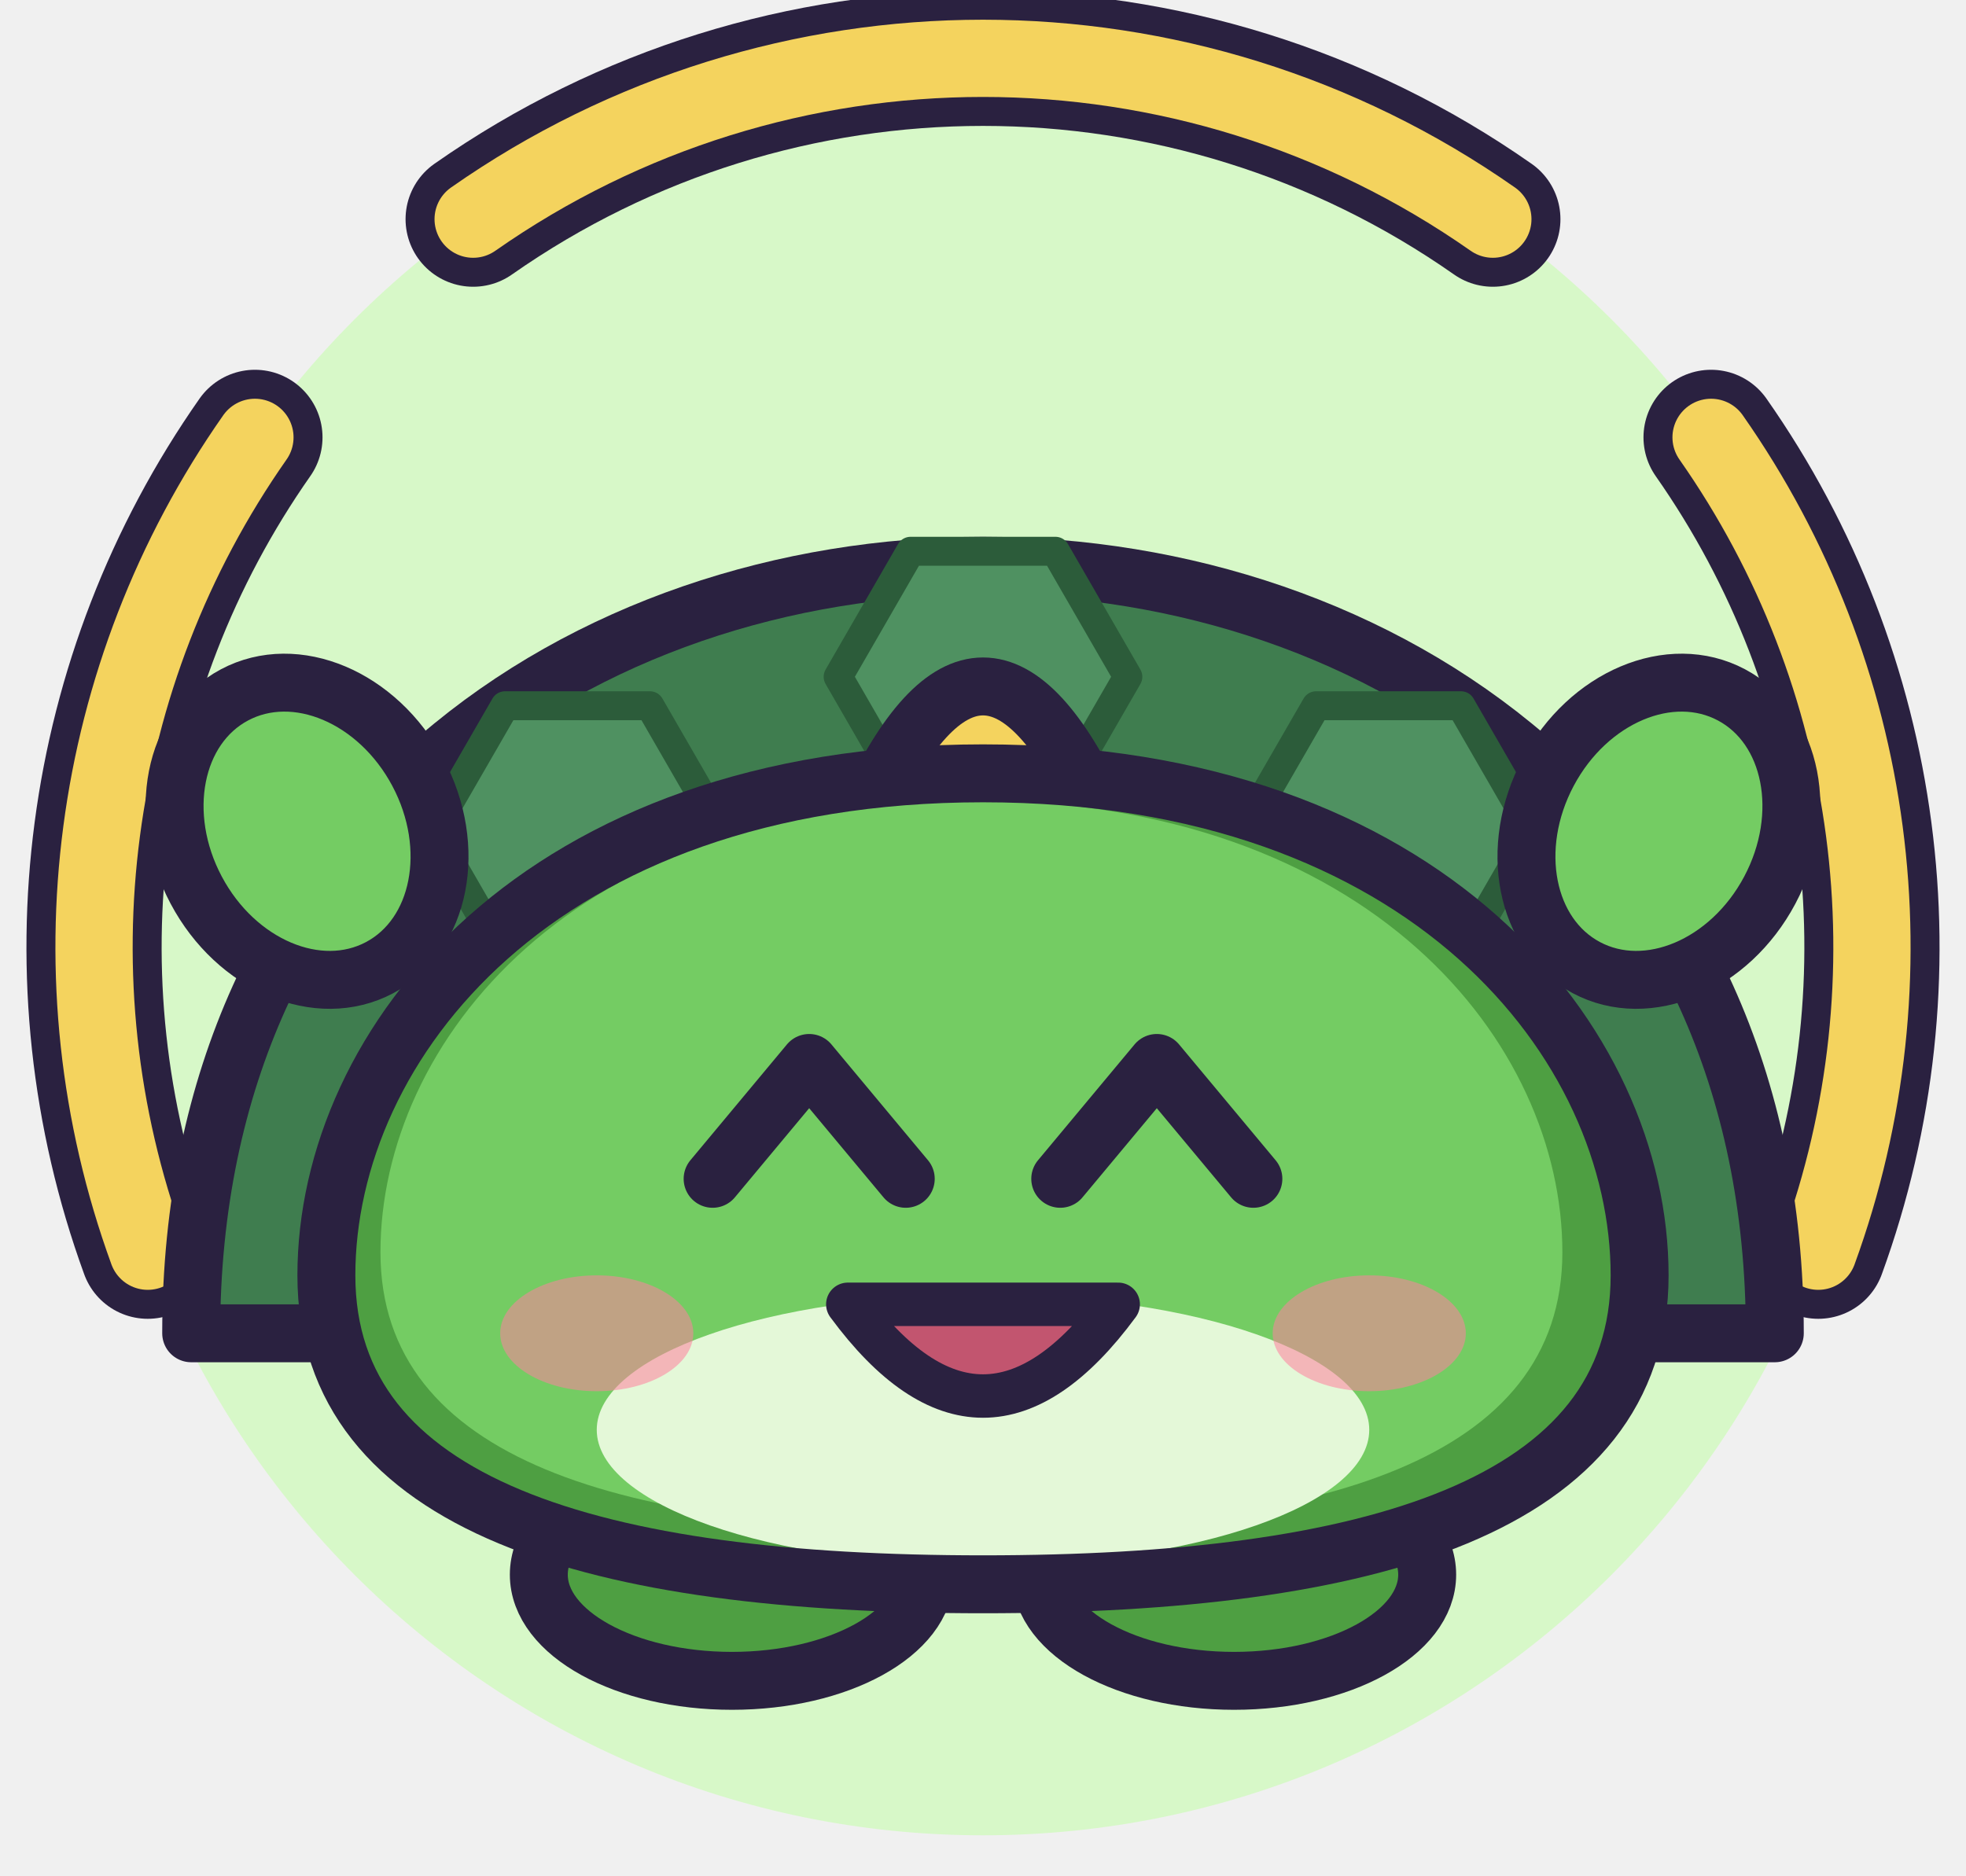
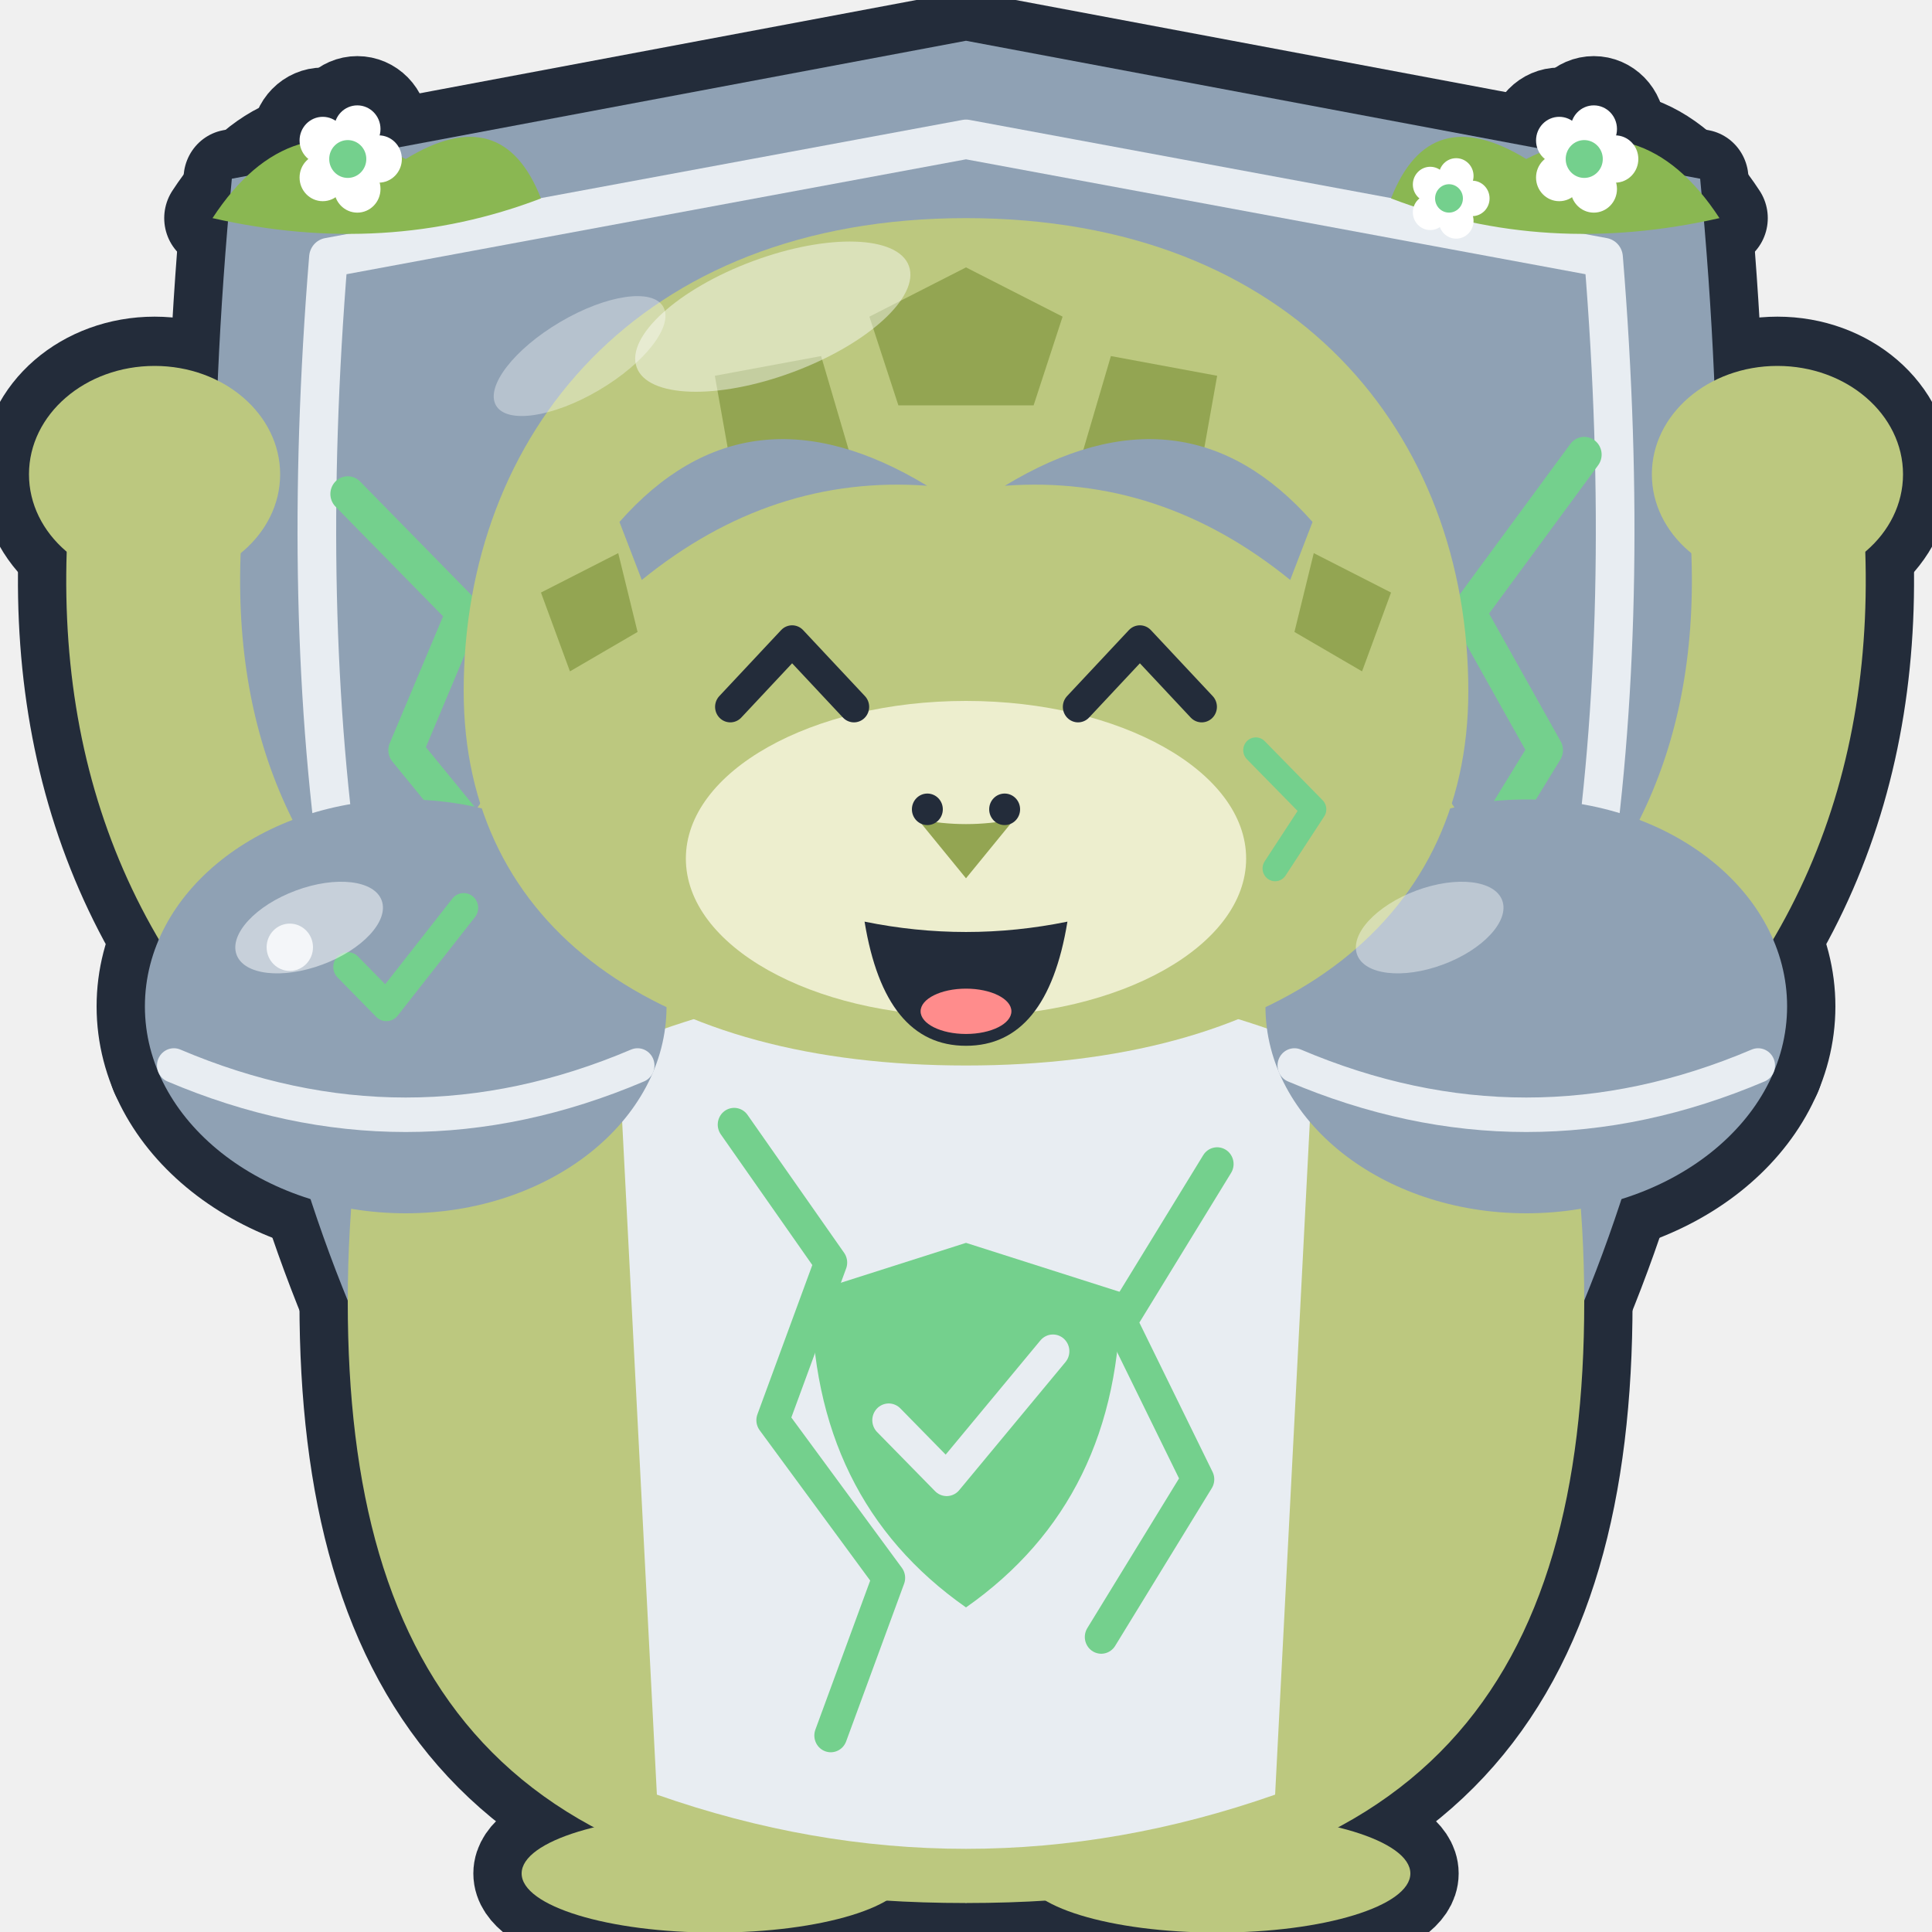
- <svg xmlns="http://www.w3.org/2000/svg" class="cr" viewBox="-1.8 21.9 203.6 194.3" aria-label="Aegis comemorando" height="1024" width="1073">
-   <circle fill="#c3ffa8" opacity=".55" cx="100" cy="120" r="92" stroke="none" />
-   <path class="tl ink w14" d="M13.5 151.5 A92 92 0 0 1 24.6 67.2 M47.2 44.6 A92 92 0 0 1 152.8 44.6 M175.4 67.2 A92 92 0 0 1 186.5 151.5" fill="none" stroke="rgb(42, 33, 64)" stroke-width="14" stroke-linejoin="round" stroke-linecap="round" />
-   <path class="tl w8" stroke="#f4d35e" d="M13.5 151.5 A92 92 0 0 1 24.6 67.2 M47.2 44.6 A92 92 0 0 1 152.8 44.6 M175.4 67.2 A92 92 0 0 1 186.5 151.5" fill="none" stroke-width="8" stroke-linejoin="round" stroke-linecap="round" />
-   <path class="o" fill="#3f7d4f" d="M18 160 C18 54 182 54 182 160Z" stroke="rgb(42, 33, 64)" stroke-width="6" stroke-linejoin="round" stroke-linecap="round" />
-   <path class="hx" fill="#4f9161" stroke="#2c5c3a" d="M115 92 L107.5 105 L92.5 105 L85 92 L92.5 79 L107.5 79Z" stroke-width="3" stroke-linejoin="round" />
-   <path class="hx" fill="#4f9161" stroke="#2c5c3a" d="M73 108 L65.5 121 L50.5 121 L43 108 L50.5 95 L65.5 95Z" stroke-width="3" stroke-linejoin="round" />
-   <path class="hx" fill="#4f9161" stroke="#2c5c3a" d="M157 108 L149.5 121 L134.5 121 L127 108 L134.5 95 L149.5 95Z" stroke-width="3" stroke-linejoin="round" />
-   <path class="o" fill="#f4d35e" d="M88 106 Q100 80 112 106Z" stroke="rgb(42, 33, 64)" stroke-width="6" stroke-linejoin="round" stroke-linecap="round" />
-   <ellipse class="o" fill="#4e9f42" cx="74" cy="185" rx="20" ry="11" stroke="rgb(42, 33, 64)" stroke-width="6" stroke-linejoin="round" stroke-linecap="round" />
-   <ellipse class="o" fill="#4e9f42" cx="126" cy="185" rx="20" ry="11" stroke="rgb(42, 33, 64)" stroke-width="6" stroke-linejoin="round" stroke-linecap="round" />
-   <ellipse class="o" fill="#74cc63" cx="30" cy="108" rx="13" ry="16" transform="rotate(-28 30 108)" stroke="rgb(42, 33, 64)" stroke-width="6" stroke-linejoin="round" stroke-linecap="round" />
-   <ellipse class="o" fill="#74cc63" cx="170" cy="108" rx="13" ry="16" transform="rotate(28 170 108)" stroke="rgb(42, 33, 64)" stroke-width="6" stroke-linejoin="round" stroke-linecap="round" />
-   <path fill="#4e9f42" d="M100 102 C146 102 168 130 168 154 C168 178 140 186 100 186 C60 186 32 178 32 154 C32 130 54 102 100 102Z" stroke="none" />
-   <path fill="#74cc63" transform="matrix(.9 0 0 .9 8.8 13)" d="M100 102 C146 102 168 130 168 154 C168 178 140 186 100 186 C60 186 32 178 32 154 C32 130 54 102 100 102Z" stroke="none" />
-   <ellipse fill="#e4f8d8" cx="100" cy="170" rx="40" ry="14" stroke="none" />
-   <path class="o ln" d="M100 102 C146 102 168 130 168 154 C168 178 140 186 100 186 C60 186 32 178 32 154 C32 130 54 102 100 102Z" fill="none" stroke="rgb(42, 33, 64)" stroke-width="6" stroke-linejoin="round" stroke-linecap="round" />
-   <path class="o ln" d="M72 144 L82 132 L92 144" fill="none" stroke="rgb(42, 33, 64)" stroke-width="6" stroke-linejoin="round" stroke-linecap="round" />
-   <path class="o ln" d="M108 144 L118 132 L128 144" fill="none" stroke="rgb(42, 33, 64)" stroke-width="6" stroke-linejoin="round" stroke-linecap="round" />
-   <path class="o m" fill="#c2556f" d="M86 157 Q100 176 114 157Z" stroke="rgb(42, 33, 64)" stroke-width="4.5" stroke-linejoin="round" stroke-linecap="round" />
-   <ellipse class="ck" cx="60" cy="160" rx="10" ry="6" fill="rgb(255, 127, 159)" stroke="none" opacity="0.55" />
-   <ellipse class="ck" cx="140" cy="160" rx="10" ry="6" fill="rgb(255, 127, 159)" stroke="none" opacity="0.55" />
+ <svg xmlns="http://www.w3.org/2000/svg" viewBox="0 0 200 200" width="400" height="400">
+   <g transform="translate(100 197) scale(1 1.02) translate(-100 -197)">
+     <g class="o">
+       <path stroke="#232c3a" stroke-width="10" stroke-linejoin="round" d="M100 8 L176 22 Q184 104 156 152 Q134 184 100 197 Q66 184 44 152 Q16 104 24 22 Z" fill="#232c3a" />
+       <path d="M100 18 L166 30 Q172 102 148 146 Q128 176 100 188 Q72 176 52 146 Q28 102 34 30 Z" fill="none" stroke="#232c3a" stroke-width="14.0" stroke-linecap="round" stroke-linejoin="round" />
+       <path d="M36 54 L48 66 L42 80 L52 92 M164 50 L152 66 L160 80 L150 96 M166 112 L156 122" fill="none" stroke="#232c3a" stroke-width="13.6" stroke-linecap="round" stroke-linejoin="round" />
+       <path stroke="#232c3a" stroke-width="10" stroke-linejoin="round" d="M22 26 Q30 14 42 20 Q52 14 56 24 Q40 30 22 26 Z" fill="#232c3a" />
+       <path stroke="#232c3a" stroke-width="10" stroke-linejoin="round" d="M178 26 Q170 14 158 20 Q148 14 144 24 Q160 30 178 26 Z" fill="#232c3a" />
+       <circle stroke="#232c3a" stroke-width="10" stroke-linejoin="round" cx="39.2" cy="20.0" r="2.4" fill="#232c3a" />
+       <circle stroke="#232c3a" stroke-width="10" stroke-linejoin="round" cx="36.989" cy="23.043" r="2.4" fill="#232c3a" />
+       <circle stroke="#232c3a" stroke-width="10" stroke-linejoin="round" cx="33.411" cy="21.881" r="2.4" fill="#232c3a" />
+       <circle stroke="#232c3a" stroke-width="10" stroke-linejoin="round" cx="33.411" cy="18.119" r="2.4" fill="#232c3a" />
+       <circle stroke="#232c3a" stroke-width="10" stroke-linejoin="round" cx="36.989" cy="16.957" r="2.4" fill="#232c3a" />
+       <circle stroke="#232c3a" stroke-width="10" stroke-linejoin="round" cx="36" cy="20" r="1.92" fill="#232c3a" />
+       <circle stroke="#232c3a" stroke-width="10" stroke-linejoin="round" cx="167.2" cy="20.0" r="2.4" fill="#232c3a" />
+       <circle stroke="#232c3a" stroke-width="10" stroke-linejoin="round" cx="164.989" cy="23.043" r="2.4" fill="#232c3a" />
+       <circle stroke="#232c3a" stroke-width="10" stroke-linejoin="round" cx="161.411" cy="21.881" r="2.4" fill="#232c3a" />
+       <circle stroke="#232c3a" stroke-width="10" stroke-linejoin="round" cx="161.411" cy="18.119" r="2.4" fill="#232c3a" />
+       <circle stroke="#232c3a" stroke-width="10" stroke-linejoin="round" cx="164.989" cy="16.957" r="2.4" fill="#232c3a" />
+       <circle stroke="#232c3a" stroke-width="10" stroke-linejoin="round" cx="164" cy="20" r="1.92" fill="#232c3a" />
+       <circle stroke="#232c3a" stroke-width="10" stroke-linejoin="round" cx="152.4" cy="24.0" r="1.8" fill="#232c3a" />
+       <circle stroke="#232c3a" stroke-width="10" stroke-linejoin="round" cx="150.742" cy="26.283" r="1.8" fill="#232c3a" />
+       <circle stroke="#232c3a" stroke-width="10" stroke-linejoin="round" cx="148.058" cy="25.411" r="1.8" fill="#232c3a" />
+       <circle stroke="#232c3a" stroke-width="10" stroke-linejoin="round" cx="148.058" cy="22.589" r="1.8" fill="#232c3a" />
+       <circle stroke="#232c3a" stroke-width="10" stroke-linejoin="round" cx="150.742" cy="21.717" r="1.8" fill="#232c3a" />
+       <circle stroke="#232c3a" stroke-width="10" stroke-linejoin="round" cx="150" cy="24" r="1.44" fill="#232c3a" />
+       <path stroke="#232c3a" stroke-width="10" stroke-linejoin="round" d="M100 62 C146 62 164 96 164 136 C164 174 148 197 100 197 C52 197 36 174 36 136 C36 96 54 62 100 62 Z" fill="#232c3a" />
+       <ellipse stroke="#232c3a" stroke-width="10" stroke-linejoin="round" cx="74" cy="194" rx="20" ry="6" fill="#232c3a" />
+       <ellipse stroke="#232c3a" stroke-width="10" stroke-linejoin="round" cx="126" cy="194" rx="20" ry="6" fill="#232c3a" />
+       <path stroke="#232c3a" stroke-width="10" stroke-linejoin="round" d="M64 110 Q100 96 136 110 L132 186 Q100 197 68 186 Z" fill="#232c3a" />
+       <path d="M76 118 L86 132 L80 148 L92 164 L86 180 M126 122 L116 138 L124 154 L114 170" fill="none" stroke="#232c3a" stroke-width="13.4" stroke-linecap="round" stroke-linejoin="round" />
+       <path stroke="#232c3a" stroke-width="10" stroke-linejoin="round" d="M100 130 L116 135 Q116 156 100 167 Q84 156 84 135 Z" fill="#232c3a" />
+       <path d="M92 148 L98 154 L109 141" fill="none" stroke="#232c3a" stroke-width="13.4" stroke-linecap="round" stroke-linejoin="round" />
+       <circle stroke="#232c3a" stroke-width="10" stroke-linejoin="round" cx="54" cy="98" r="2.4" fill="#232c3a" />
+       <circle stroke="#232c3a" stroke-width="10" stroke-linejoin="round" cx="146" cy="98" r="2.4" fill="#232c3a" />
+       <circle stroke="#232c3a" stroke-width="10" stroke-linejoin="round" cx="170" cy="100" r="2.4" fill="#232c3a" />
+       <path d="M40 112 Q14 92 16 58" fill="none" stroke="#232c3a" stroke-width="28.0" stroke-linecap="round" stroke-linejoin="round" />
+       <path d="M160 112 Q186 92 184 58" fill="none" stroke="#232c3a" stroke-width="28.0" stroke-linecap="round" stroke-linejoin="round" />
+       <ellipse stroke="#232c3a" stroke-width="10" stroke-linejoin="round" cx="16" cy="52" rx="13" ry="11" fill="#232c3a" />
+       <ellipse stroke="#232c3a" stroke-width="10" stroke-linejoin="round" cx="184" cy="52" rx="13" ry="11" fill="#232c3a" />
+       <ellipse stroke="#232c3a" stroke-width="10" stroke-linejoin="round" cx="42" cy="106" rx="27" ry="21" fill="#232c3a" />
+       <ellipse stroke="#232c3a" stroke-width="10" stroke-linejoin="round" cx="158" cy="106" rx="27" ry="21" fill="#232c3a" />
+       <path d="M18 112 Q42 122 66 112 M134 112 Q158 122 182 112" fill="none" stroke="#232c3a" stroke-width="13.5" stroke-linecap="round" stroke-linejoin="round" />
+       <circle stroke="#232c3a" stroke-width="10" stroke-linejoin="round" cx="30" cy="100" r="2.4" fill="#232c3a" />
+       <path d="M36 102 L40 106 L48 96" fill="none" stroke="#232c3a" stroke-width="13.0" stroke-linecap="round" stroke-linejoin="round" />
+       <path stroke="#232c3a" stroke-width="10" stroke-linejoin="round" d="M100 26 C134 26 152 48 152 74 C152 98 132 112 100 112 C68 112 48 98 48 74 C48 48 66 26 100 26 Z" fill="#232c3a" />
+       <ellipse stroke="#232c3a" stroke-width="10" stroke-linejoin="round" cx="100" cy="91" rx="29" ry="16" fill="#232c3a" />
+       <path stroke="#232c3a" stroke-width="10" stroke-linejoin="round" d="M90 36 L100 31 L110 36 L107 45 L93 45 Z" fill="#232c3a" />
+       <path stroke="#232c3a" stroke-width="10" stroke-linejoin="round" d="M74 42 L85 40 L88 50 L76 53 Z" fill="#232c3a" />
+       <path stroke="#232c3a" stroke-width="10" stroke-linejoin="round" d="M126 42 L115 40 L112 50 L124 53 Z" fill="#232c3a" />
+       <path stroke="#232c3a" stroke-width="10" stroke-linejoin="round" d="M56 64 L64 60 L66 68 L59 72 Z" fill="#232c3a" />
+       <path stroke="#232c3a" stroke-width="10" stroke-linejoin="round" d="M144 64 L136 60 L134 68 L141 72 Z" fill="#232c3a" />
+       <path stroke="#232c3a" stroke-width="10" stroke-linejoin="round" d="M95 87 Q100 88 105 87 L100 93 Z" fill="#232c3a" />
+       <path d="M130 80 L136 86 L132 92" fill="none" stroke="#232c3a" stroke-width="12.6" stroke-linecap="round" stroke-linejoin="round" />
+       <circle stroke="#232c3a" stroke-width="10" stroke-linejoin="round" cx="96" cy="86" r="1.6" fill="#232c3a" />
+       <circle stroke="#232c3a" stroke-width="10" stroke-linejoin="round" cx="104" cy="86" r="1.6" fill="#232c3a" />
+       <path stroke="#232c3a" stroke-width="10" stroke-linejoin="round" d="M64 60 Q78 46 96 58 Q80 56 66 66 Z" fill="#232c3a" transform="translate(0 -4) rotate(-3 80 58)" />
+       <path stroke="#232c3a" stroke-width="10" stroke-linejoin="round" d="M136 60 Q122 46 104 58 Q120 56 134 66 Z" fill="#232c3a" transform="translate(0 -4) rotate(3 120 58)" />
+       <path d="M75.6 75.6 L82.0 68.9 L88.4 75.6" fill="none" stroke="#232c3a" stroke-width="13.15" stroke-linecap="round" stroke-linejoin="round" />
+       <path d="M111.6 75.6 L118.0 68.9 L124.4 75.6" fill="none" stroke="#232c3a" stroke-width="13.15" stroke-linecap="round" stroke-linejoin="round" />
+       <path stroke="#232c3a" stroke-width="10" stroke-linejoin="round" d="M89.5 97.4 Q100.0 99.5 110.5 97.4 Q108.4 110.0 100.0 110.0 Q91.6 110.0 89.5 97.4 Z" fill="#232c3a" />
+       <ellipse stroke="#232c3a" stroke-width="10" stroke-linejoin="round" cx="100.0" cy="106.5" rx="4.7" ry="2.3" fill="#232c3a" />
+     </g>
+     <path d="M100 8 L176 22 Q184 104 156 152 Q134 184 100 197 Q66 184 44 152 Q16 104 24 22 Z" fill="#8fa1b4" />
+     <path d="M100 18 L166 30 Q172 102 148 146 Q128 176 100 188 Q72 176 52 146 Q28 102 34 30 Z" fill="none" stroke="#e8edf2" stroke-width="4" stroke-linecap="round" stroke-linejoin="round" />
+     <path d="M36 54 L48 66 L42 80 L52 92 M164 50 L152 66 L160 80 L150 96 M166 112 L156 122" fill="none" stroke="#74d08d" stroke-width="3.6" stroke-linecap="round" stroke-linejoin="round" />
+     <path d="M22 26 Q30 14 42 20 Q52 14 56 24 Q40 30 22 26 Z" fill="#8ab752" />
+     <path d="M178 26 Q170 14 158 20 Q148 14 144 24 Q160 30 178 26 Z" fill="#8ab752" />
+     <circle cx="39.2" cy="20.0" r="2.4" fill="#ffffff" />
+     <circle cx="36.989" cy="23.043" r="2.4" fill="#ffffff" />
+     <circle cx="33.411" cy="21.881" r="2.4" fill="#ffffff" />
+     <circle cx="33.411" cy="18.119" r="2.4" fill="#ffffff" />
+     <circle cx="36.989" cy="16.957" r="2.4" fill="#ffffff" />
+     <circle cx="36" cy="20" r="1.92" fill="#74d08d" />
+     <circle cx="167.2" cy="20.0" r="2.4" fill="#ffffff" />
+     <circle cx="164.989" cy="23.043" r="2.4" fill="#ffffff" />
+     <circle cx="161.411" cy="21.881" r="2.4" fill="#ffffff" />
+     <circle cx="161.411" cy="18.119" r="2.4" fill="#ffffff" />
+     <circle cx="164.989" cy="16.957" r="2.4" fill="#ffffff" />
+     <circle cx="164" cy="20" r="1.92" fill="#74d08d" />
+     <circle cx="152.4" cy="24.0" r="1.8" fill="#ffffff" />
+     <circle cx="150.742" cy="26.283" r="1.8" fill="#ffffff" />
+     <circle cx="148.058" cy="25.411" r="1.8" fill="#ffffff" />
+     <circle cx="148.058" cy="22.589" r="1.8" fill="#ffffff" />
+     <circle cx="150.742" cy="21.717" r="1.8" fill="#ffffff" />
+     <circle cx="150" cy="24" r="1.44" fill="#74d08d" />
+     <path d="M100 62 C146 62 164 96 164 136 C164 174 148 197 100 197 C52 197 36 174 36 136 C36 96 54 62 100 62 Z" fill="#bcc87f" />
+     <ellipse cx="74" cy="194" rx="20" ry="6" fill="#bcc87f" />
+     <ellipse cx="126" cy="194" rx="20" ry="6" fill="#bcc87f" />
+     <path d="M64 110 Q100 96 136 110 L132 186 Q100 197 68 186 Z" fill="#e8edf2" />
+     <path d="M76 118 L86 132 L80 148 L92 164 L86 180 M126 122 L116 138 L124 154 L114 170" fill="none" stroke="#74d08d" stroke-width="3.4" stroke-linecap="round" stroke-linejoin="round" />
+     <path d="M100 130 L116 135 Q116 156 100 167 Q84 156 84 135 Z" fill="#74d08d" />
+     <path d="M92 148 L98 154 L109 141" fill="none" stroke="#e8edf2" stroke-width="3.4" stroke-linecap="round" stroke-linejoin="round" />
+     <circle cx="54" cy="98" r="2.4" fill="#e8edf2" />
+     <circle cx="146" cy="98" r="2.4" fill="#e8edf2" />
+     <circle cx="170" cy="100" r="2.4" fill="#e8edf2" />
+     <path d="M40 112 Q14 92 16 58" fill="none" stroke="#bcc87f" stroke-width="18" stroke-linecap="round" stroke-linejoin="round" />
+     <path d="M160 112 Q186 92 184 58" fill="none" stroke="#bcc87f" stroke-width="18" stroke-linecap="round" stroke-linejoin="round" />
+     <ellipse cx="16" cy="52" rx="13" ry="11" fill="#bcc87f" />
+     <ellipse cx="184" cy="52" rx="13" ry="11" fill="#bcc87f" />
+     <ellipse cx="42" cy="106" rx="27" ry="21" fill="#8fa1b4" />
+     <ellipse cx="158" cy="106" rx="27" ry="21" fill="#8fa1b4" />
+     <path d="M18 112 Q42 122 66 112 M134 112 Q158 122 182 112" fill="none" stroke="#e8edf2" stroke-width="3.5" stroke-linecap="round" stroke-linejoin="round" />
+     <circle cx="30" cy="100" r="2.4" fill="#e8edf2" />
+     <path d="M36 102 L40 106 L48 96" fill="none" stroke="#74d08d" stroke-width="3" stroke-linecap="round" stroke-linejoin="round" />
+     <path d="M100 26 C134 26 152 48 152 74 C152 98 132 112 100 112 C68 112 48 98 48 74 C48 48 66 26 100 26 Z" fill="#bcc87f" />
+     <ellipse cx="100" cy="91" rx="29" ry="16" fill="#edeece" />
+     <path d="M90 36 L100 31 L110 36 L107 45 L93 45 Z" fill="#93a552" />
+     <path d="M74 42 L85 40 L88 50 L76 53 Z" fill="#93a552" />
+     <path d="M126 42 L115 40 L112 50 L124 53 Z" fill="#93a552" />
+     <path d="M56 64 L64 60 L66 68 L59 72 Z" fill="#93a552" />
+     <path d="M144 64 L136 60 L134 68 L141 72 Z" fill="#93a552" />
+     <path d="M95 87 Q100 88 105 87 L100 93 Z" fill="#93a552" />
+     <path d="M130 80 L136 86 L132 92" fill="none" stroke="#74d08d" stroke-width="2.6" stroke-linecap="round" stroke-linejoin="round" />
+     <circle cx="96" cy="86" r="1.6" fill="#232c3a" />
+     <circle cx="104" cy="86" r="1.6" fill="#232c3a" />
+     <path d="M64 60 Q78 46 96 58 Q80 56 66 66 Z" fill="#8fa1b4" transform="translate(0 -4) rotate(-3 80 58)" />
+     <path d="M136 60 Q122 46 104 58 Q120 56 134 66 Z" fill="#8fa1b4" transform="translate(0 -4) rotate(3 120 58)" />
+     <path d="M75.6 75.6 L82.0 68.9 L88.4 75.6" fill="none" stroke="#232c3a" stroke-width="3.15" stroke-linecap="round" stroke-linejoin="round" />
+     <path d="M111.6 75.6 L118.0 68.9 L124.4 75.6" fill="none" stroke="#232c3a" stroke-width="3.15" stroke-linecap="round" stroke-linejoin="round" />
+     <path d="M89.5 97.4 Q100.0 99.5 110.5 97.4 Q108.4 110.0 100.0 110.0 Q91.6 110.0 89.5 97.4 Z" fill="#232c3a" />
+     <ellipse cx="100.0" cy="106.5" rx="4.7" ry="2.3" fill="#ff8c8c" />
+     <ellipse cx="80" cy="36" rx="15" ry="6" fill="#ffffff" opacity="0.45" transform="rotate(-20 80 36)" />
+     <ellipse cx="60" cy="40" rx="10" ry="4" fill="#ffffff" opacity="0.35" transform="rotate(-30 60 40)" />
+     <ellipse cx="32" cy="98" rx="8" ry="4" fill="#ffffff" opacity="0.5" transform="rotate(-20 32 98)" />
+     <ellipse cx="148" cy="98" rx="8" ry="4" fill="#ffffff" opacity="0.4" transform="rotate(-20 148 98)" />
+   </g>
</svg>
